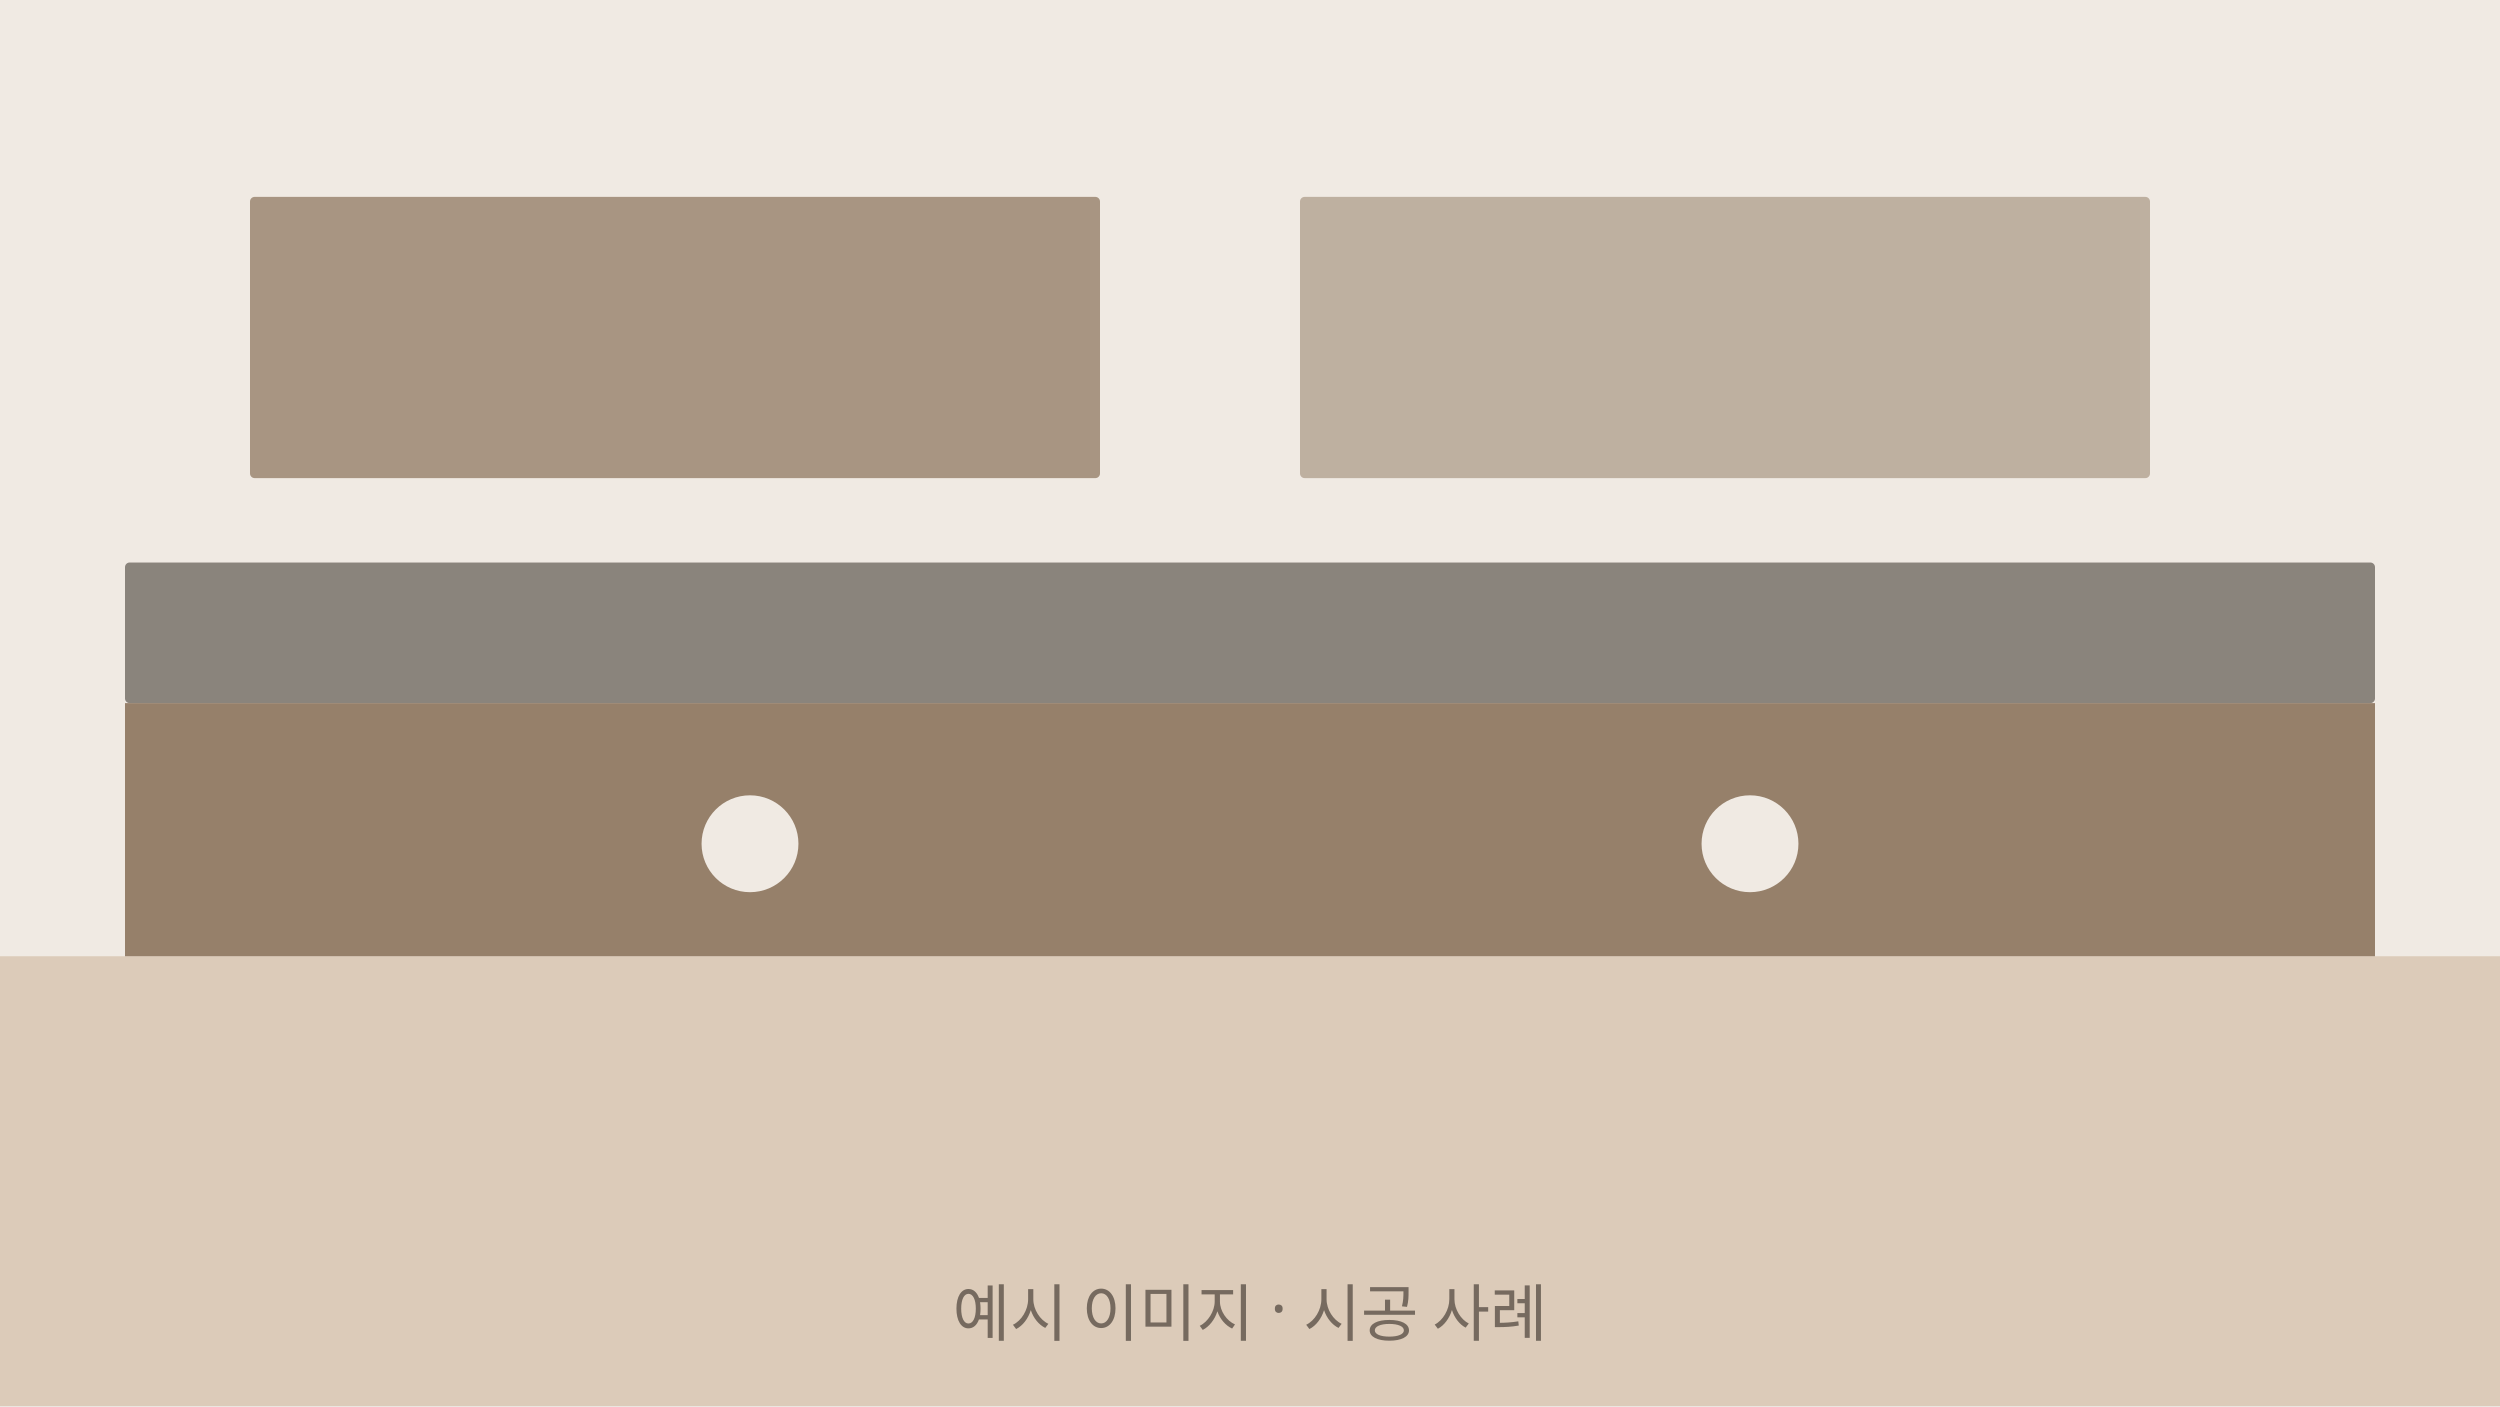
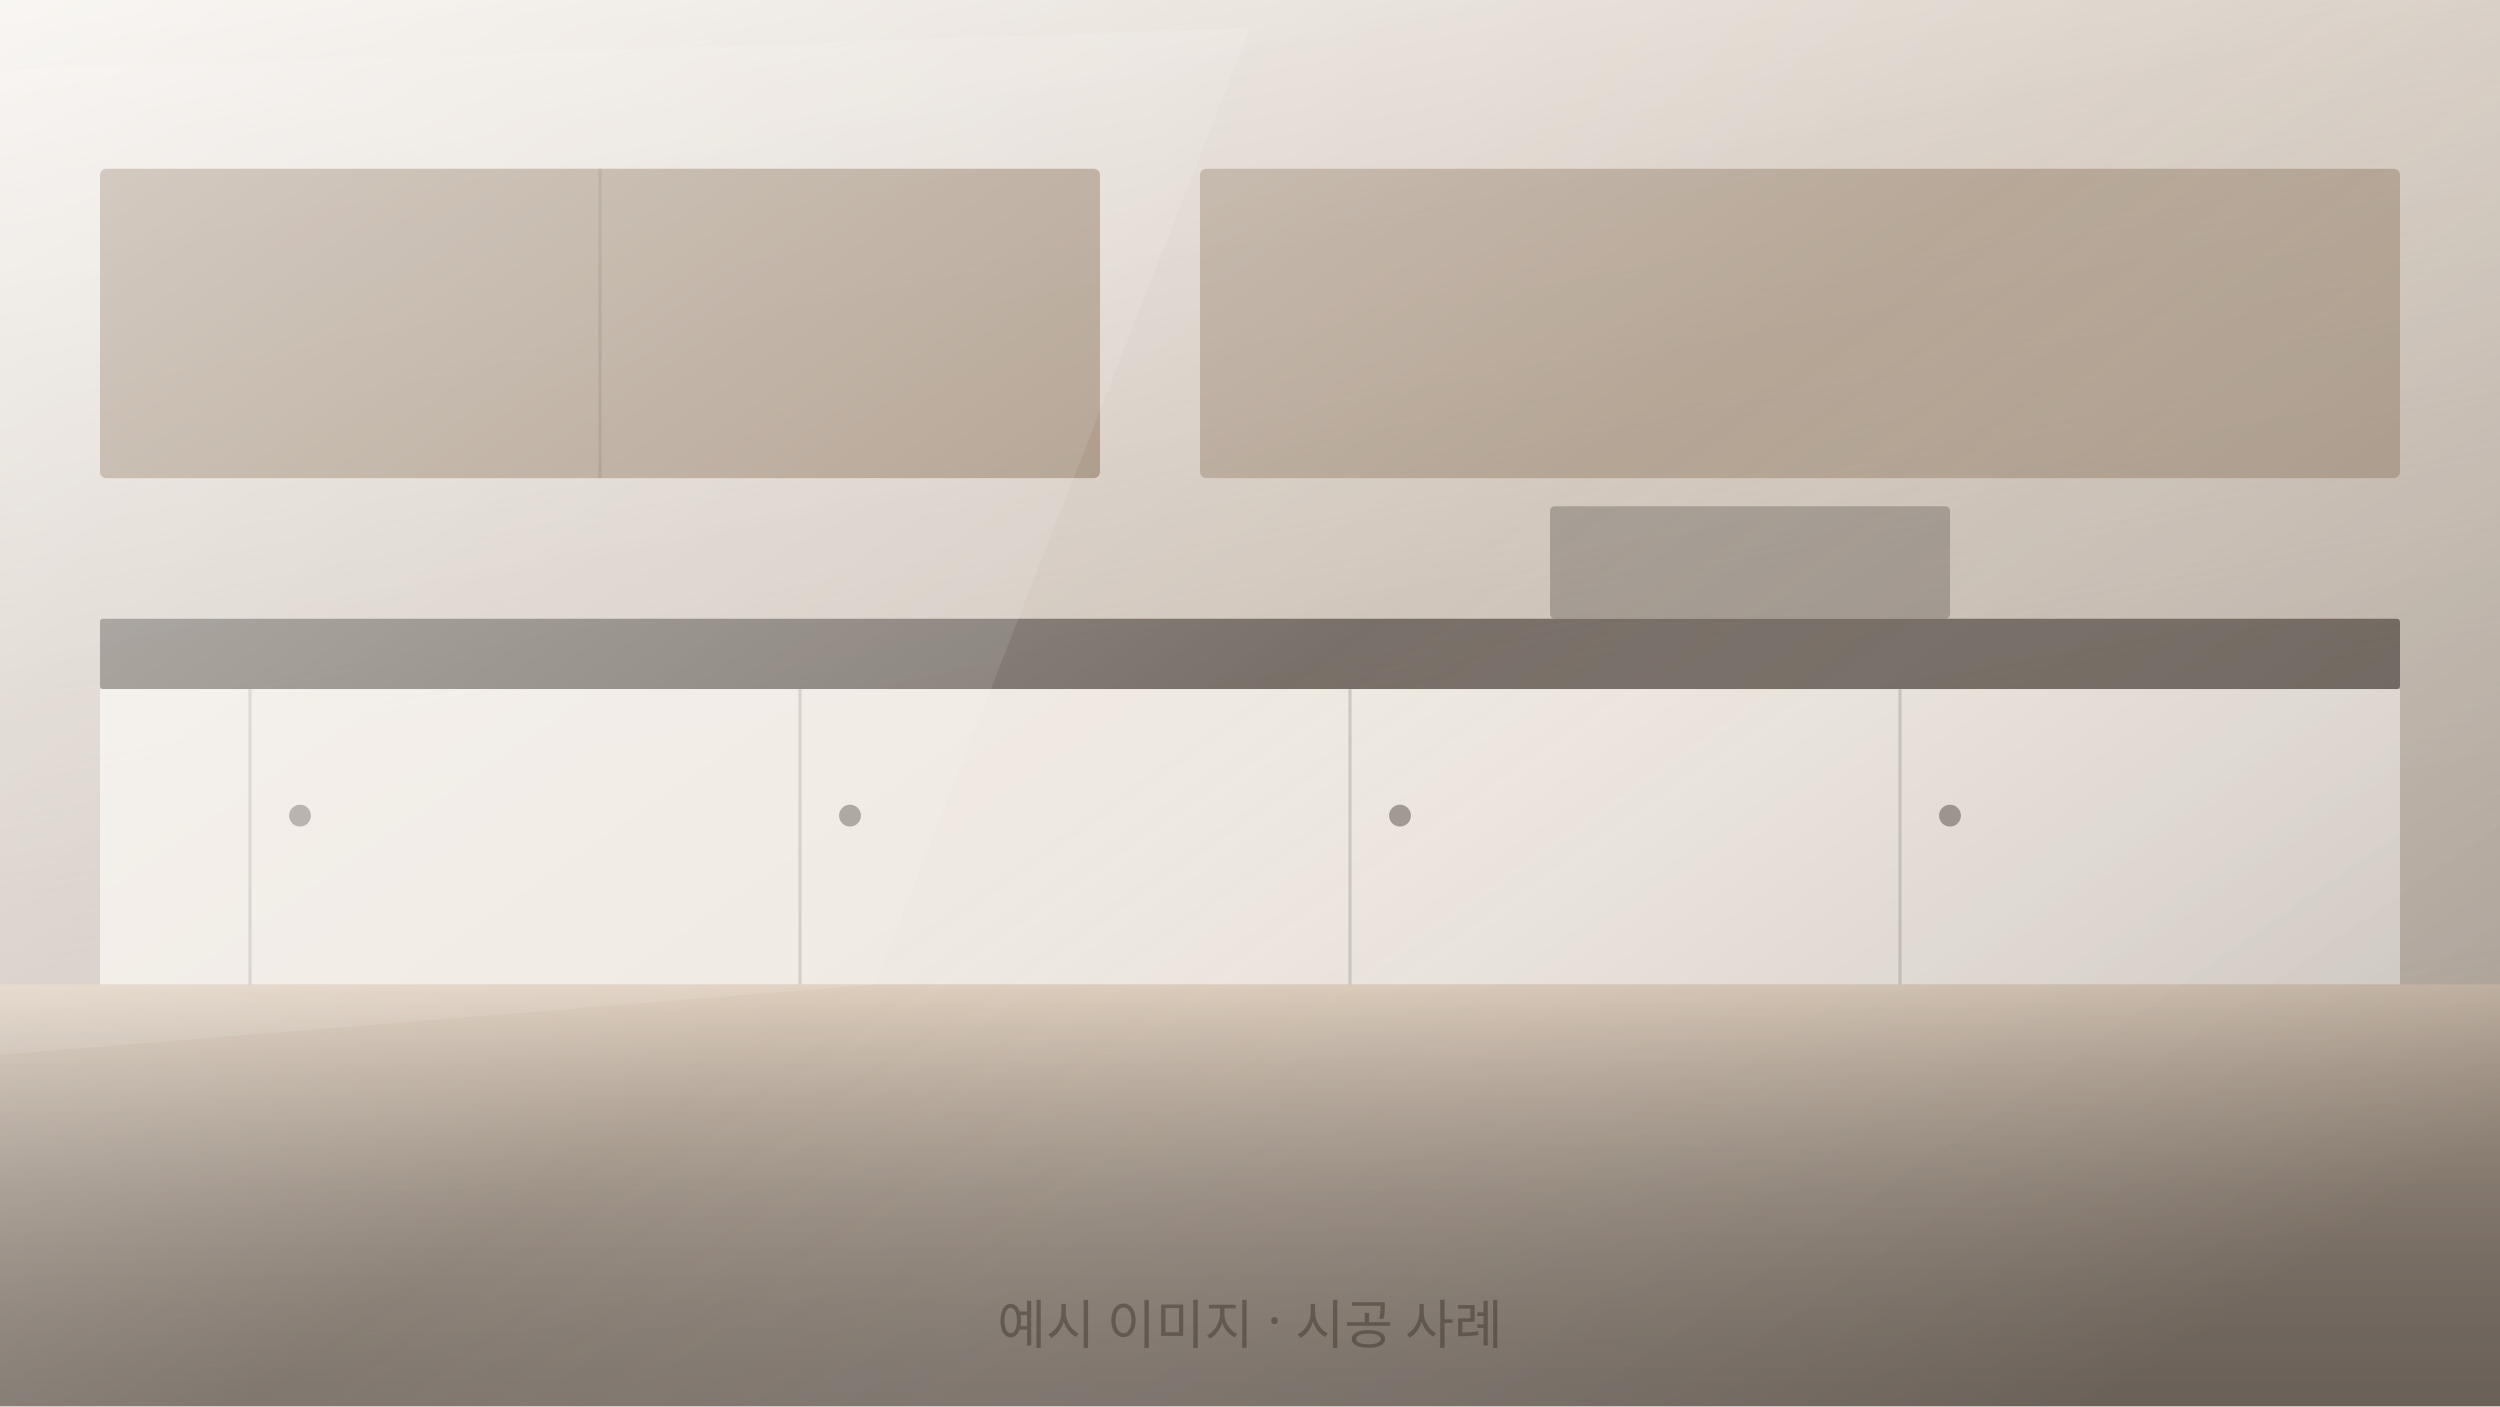
<svg xmlns="http://www.w3.org/2000/svg" viewBox="0 0 1600 900" width="1600" height="900" role="img" aria-label="예시 이미지 · 시공 사례">
-   <rect width="1600" height="900" fill="#F0EAE3" />
-   <rect y="612" width="1600" height="288" fill="#DCCBB9" />
-   <rect x="80" y="360" width="1440" height="90" rx="3" fill="#372F28" opacity=".55" />
-   <rect x="80" y="450" width="1440" height="162" fill="#96806A" />
-   <rect x="160" y="126" width="544" height="180" rx="3" fill="#96806A" opacity=".8" />
-   <rect x="832" y="126" width="544" height="180" rx="3" fill="#96806A" opacity=".55" />
-   <circle cx="480" cy="540" r="31" fill="#F0EAE3" />
-   <circle cx="1120" cy="540" r="31" fill="#F0EAE3" />
-   <text x="800" y="855" text-anchor="middle" font-family="sans-serif" font-size="40" fill="#372F28" opacity=".62">예시 이미지 · 시공 사례</text>
+   <defs>
+     <linearGradient id="wall16" x1="0" y1="0" x2="0.35" y2="1">
+       <stop offset="0" stop-color="#F0EAE3" />
+       <stop offset="1" stop-color="#96806A" stop-opacity=".45" />
+     </linearGradient>
+     <linearGradient id="floor16" x1="0" y1="0" x2="0" y2="1">
+       <stop offset="0" stop-color="#DCCBB9" />
+       <stop offset="1" stop-color="#372F28" stop-opacity=".55" />
+     </linearGradient>
+     <linearGradient id="light16" x1="0" y1="0" x2="1" y2="0.8">
+       <stop offset="0" stop-color="#ffffff" stop-opacity=".55" />
+       <stop offset=".55" stop-color="#ffffff" stop-opacity=".06" />
+       <stop offset="1" stop-color="#372F28" stop-opacity=".22" />
+     </linearGradient>
+     <linearGradient id="glass16" x1="0" y1="0" x2="0.6" y2="1">
+       <stop offset="0" stop-color="#ffffff" stop-opacity=".92" />
+       <stop offset="1" stop-color="#F0EAE3" stop-opacity=".6" />
+     </linearGradient>
+     <radialGradient id="lamp16" cx=".5" cy=".5" r=".5">
+       <stop offset="0" stop-color="#ffe9c4" stop-opacity=".95" />
+       <stop offset="1" stop-color="#ffe9c4" stop-opacity="0" />
+     </radialGradient>
+   </defs>
+   <rect width="1600" height="900" fill="url(#wall16)" />
+   <rect y="630" width="1600" height="270" fill="url(#floor16)" />
+   <rect x="64" y="108" width="640" height="198" rx="4" fill="#96806A" opacity=".85" />
+   <rect x="768" y="108" width="768" height="198" rx="4" fill="#96806A" opacity=".55" />
+   <line x1="384" y1="108" x2="384" y2="306" stroke="#372F28" stroke-opacity=".22" stroke-width="2" />
+   <rect x="64" y="396" width="1472" height="45" rx="2" fill="#372F28" opacity=".62" />
+   <rect x="64" y="441" width="1472" height="189" fill="#F0EAE3" opacity=".92" />
+   <line x1="160" y1="441" x2="160" y2="630" stroke="#372F28" stroke-opacity=".18" stroke-width="2" />
+   <circle cx="192" cy="522" r="7" fill="#372F28" opacity=".45" />
+   <line x1="512" y1="441" x2="512" y2="630" stroke="#372F28" stroke-opacity=".18" stroke-width="2" />
+   <circle cx="544" cy="522" r="7" fill="#372F28" opacity=".45" />
+   <line x1="864" y1="441" x2="864" y2="630" stroke="#372F28" stroke-opacity=".18" stroke-width="2" />
+   <circle cx="896" cy="522" r="7" fill="#372F28" opacity=".45" />
+   <line x1="1216" y1="441" x2="1216" y2="630" stroke="#372F28" stroke-opacity=".18" stroke-width="2" />
+   <circle cx="1248" cy="522" r="7" fill="#372F28" opacity=".45" />
+   <rect x="992" y="324" width="256" height="72" rx="3" fill="#372F28" opacity=".30" />
+   <polygon points="0,45 800,18 560,630 0,675" fill="#fff" opacity=".10" />
+   <rect width="1600" height="900" fill="url(#light16)" />
+   <text x="800" y="860" text-anchor="middle" font-family="sans-serif" font-size="34" fill="#372F28" opacity=".45">예시 이미지 · 시공 사례</text>
</svg>
